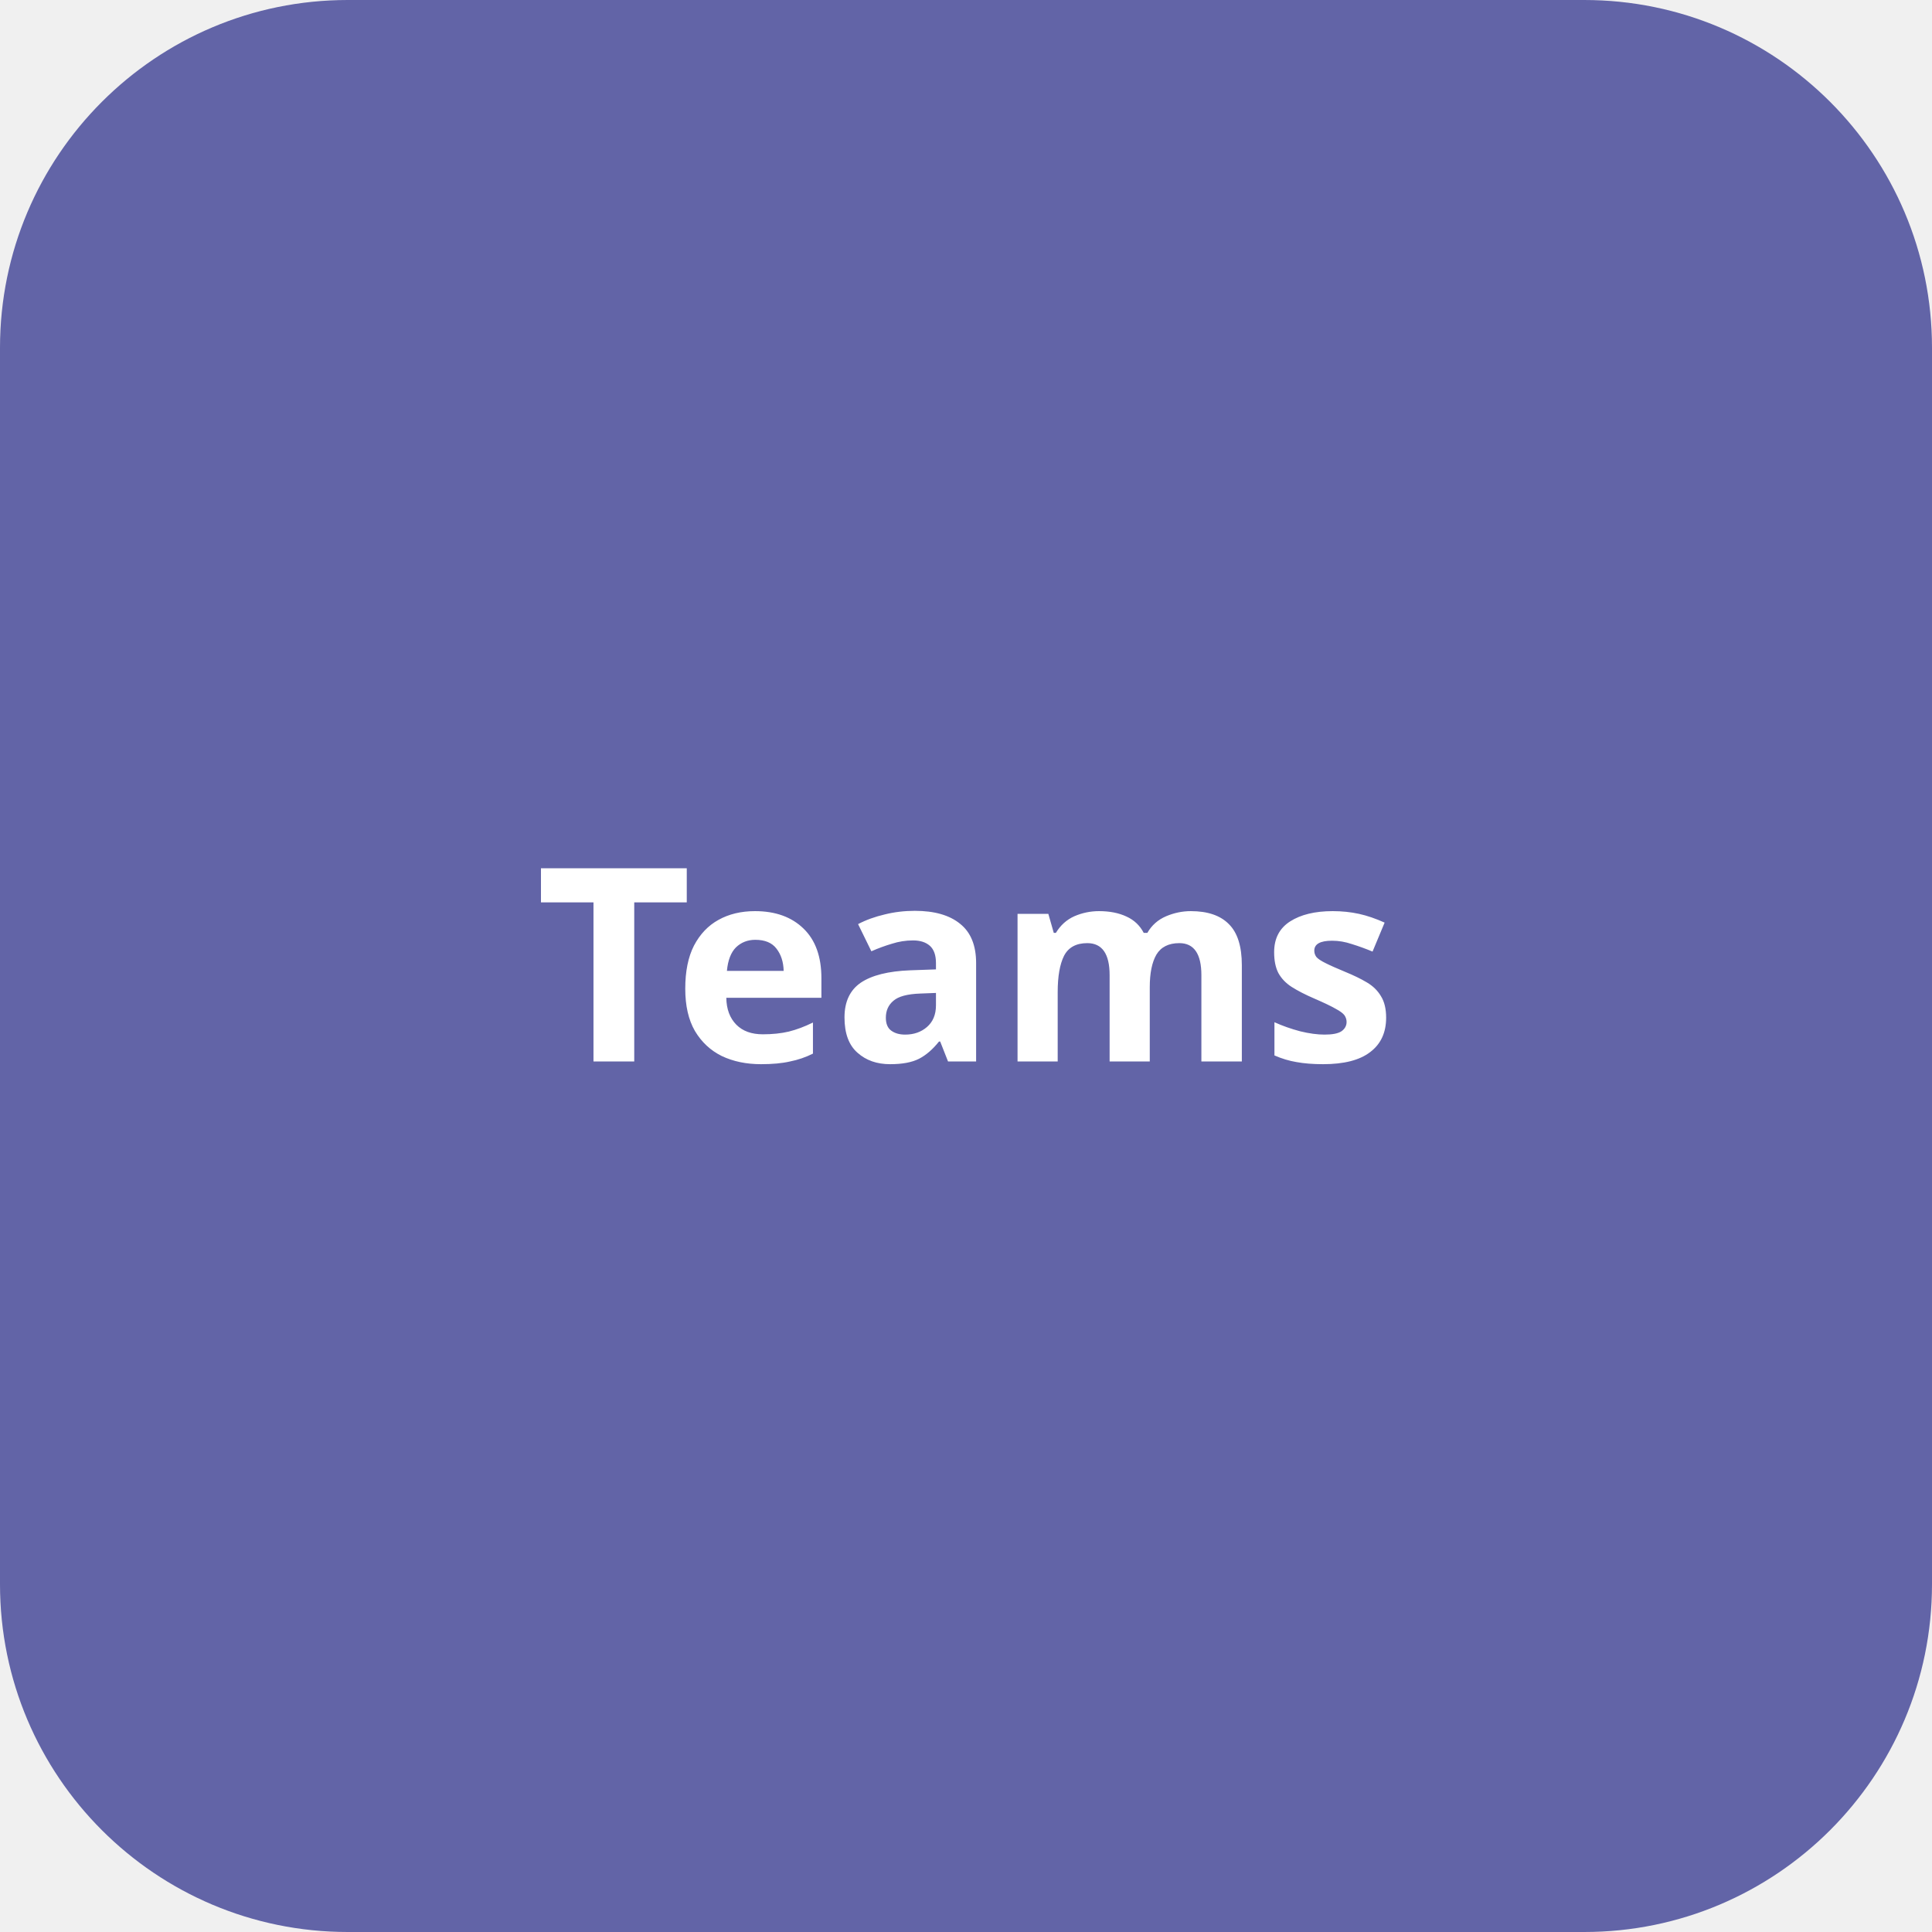
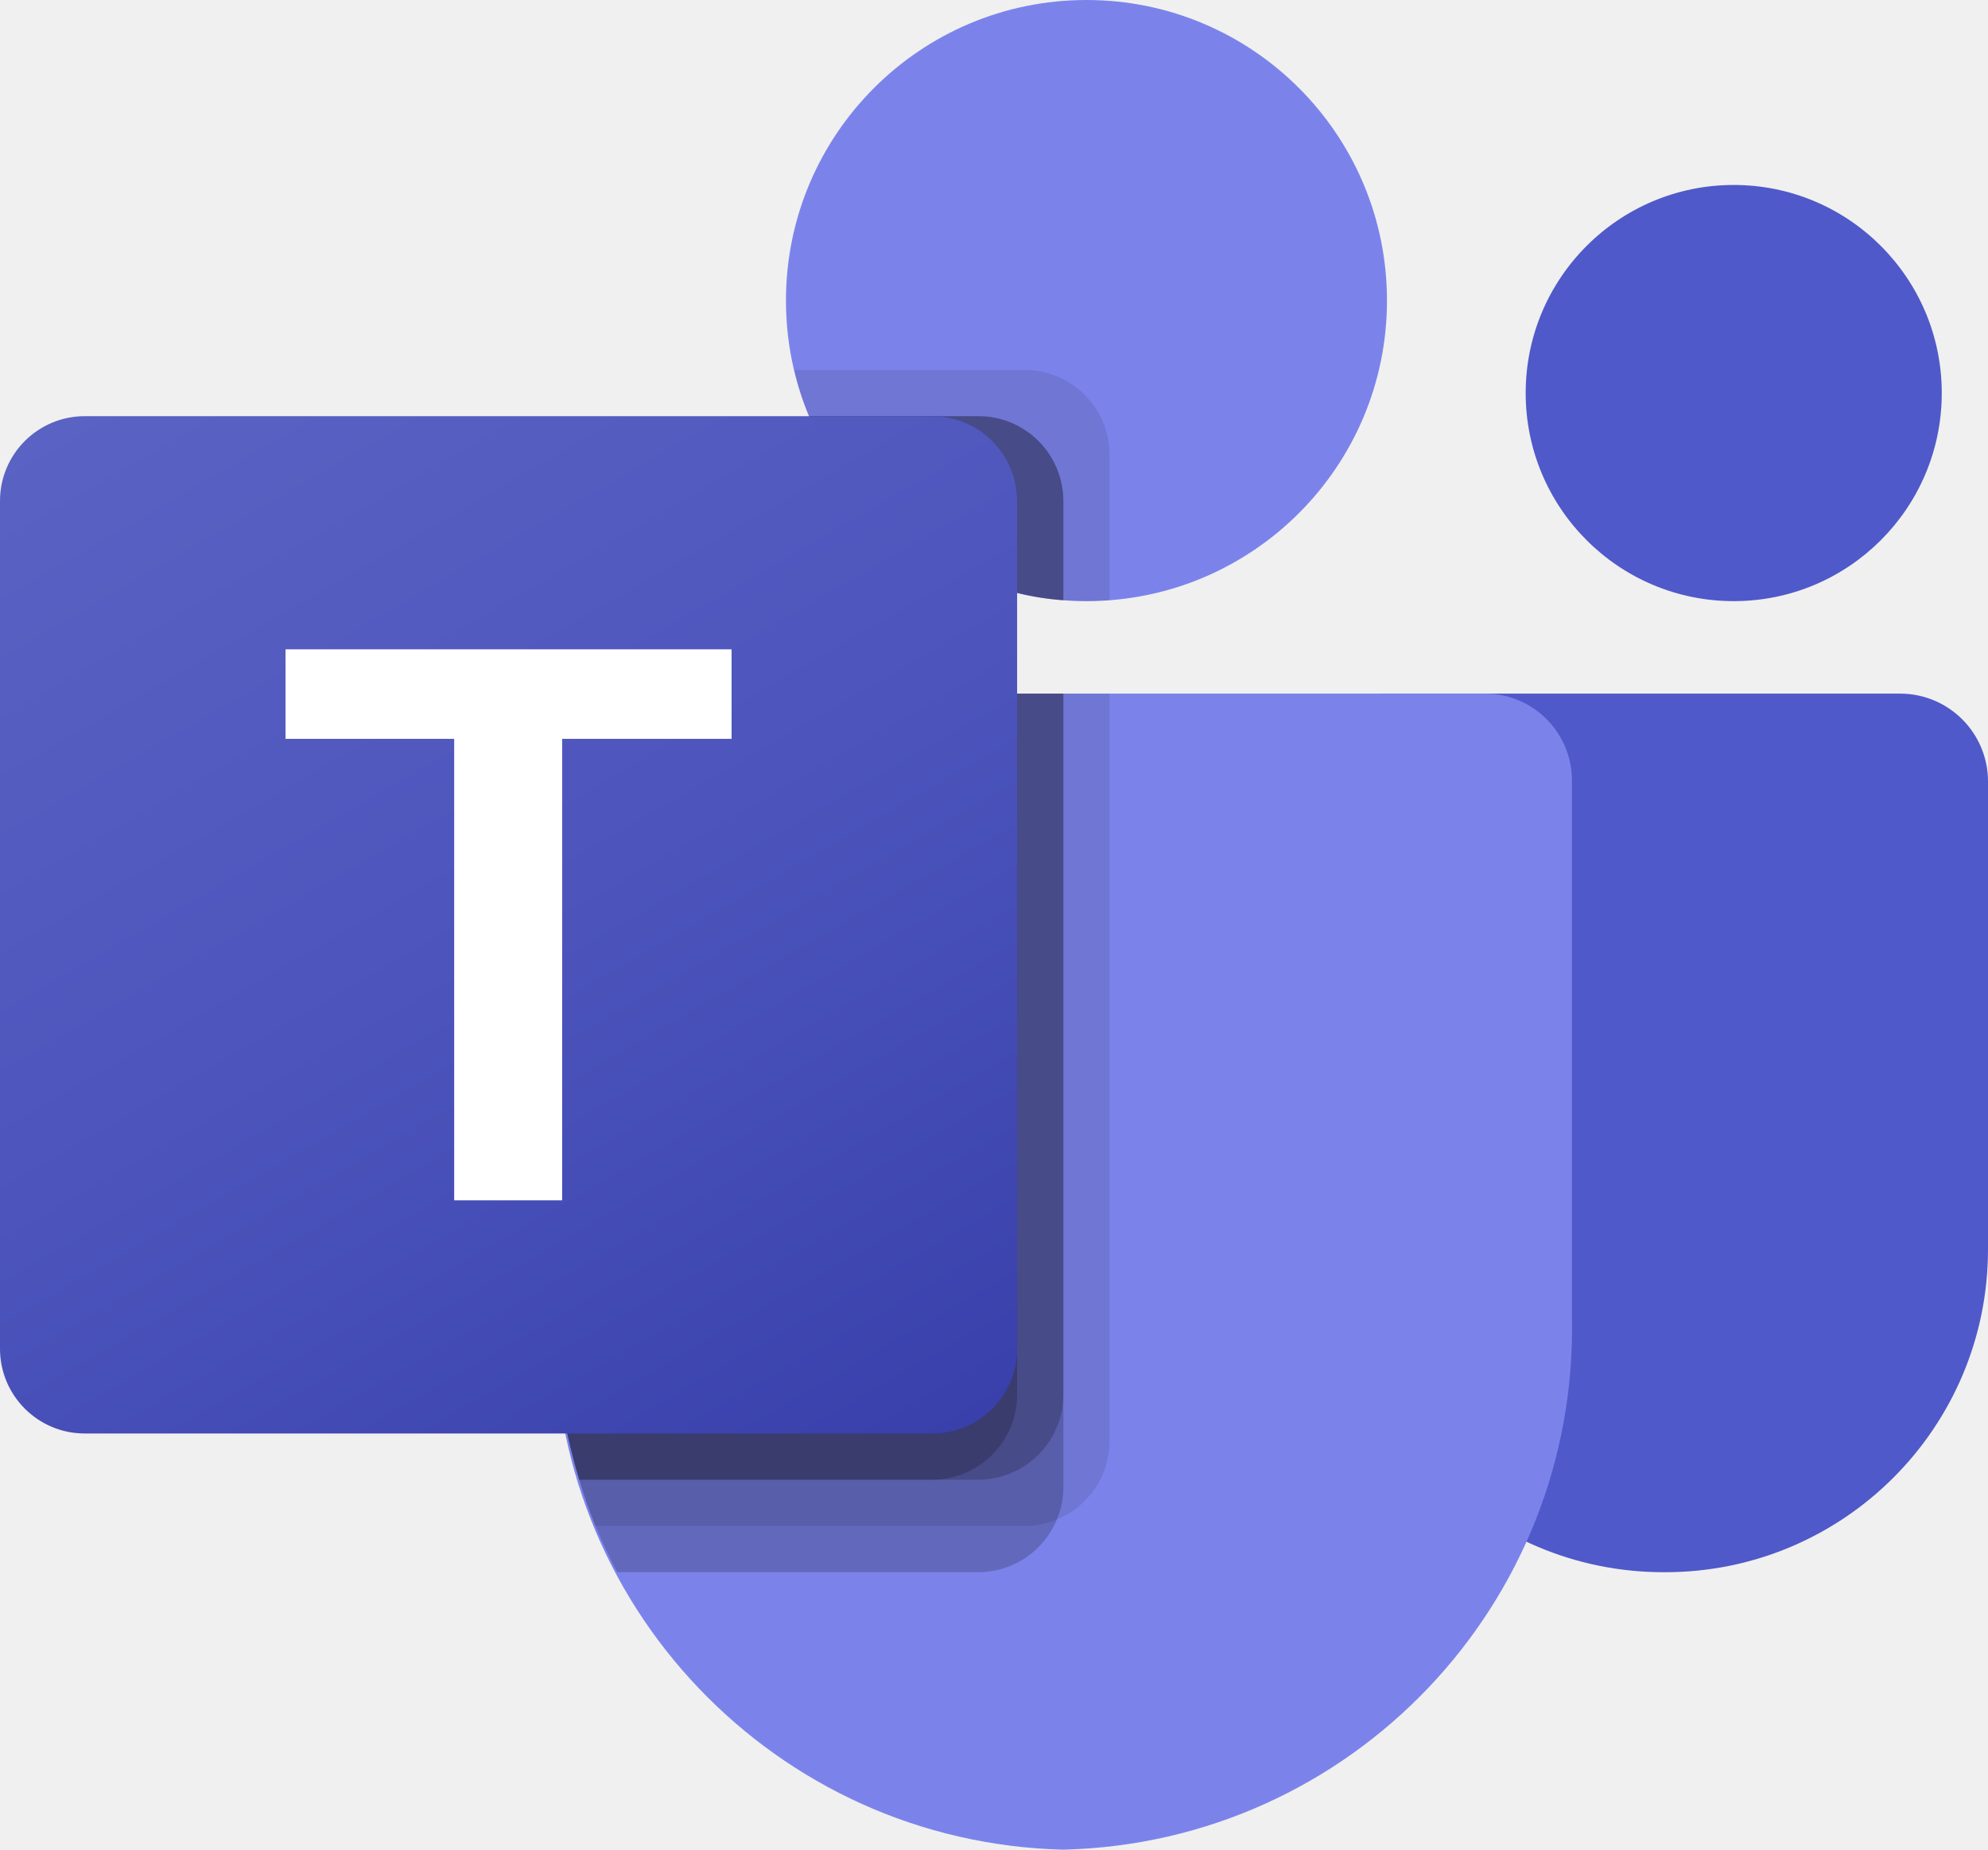
- <svg xmlns="http://www.w3.org/2000/svg" viewBox="0 0 100 100">
-   <rect width="100" height="100" rx="18" ry="18" fill="#6264A7" />
-   <text x="50" y="50" dominant-baseline="middle" text-anchor="middle" font-family="system-ui, sans-serif" font-weight="700" font-size="14" fill="white">Teams</text>
+ <svg xmlns="http://www.w3.org/2000/svg" viewBox="0 0 2228.833 2073.333">
+   <path fill="#5059C9" d="M1554.637,777.5h575.713c54.391,0,98.483,44.092,98.483,98.483c0,0,0,0,0,0v524.398 c0,199.901-162.051,361.952-361.952,361.952h0h-1.711c-199.901,0.028-361.975-162-362.004-361.901c0-0.017,0-0.034,0-0.052V828.971 C1503.167,800.544,1526.211,777.5,1554.637,777.5L1554.637,777.5z" />
+   <circle fill="#5059C9" cx="1943.75" cy="440.583" r="233.25" />
+   <circle fill="#7B83EB" cx="1218.083" cy="336.917" r="336.917" />
+   <path fill="#7B83EB" d="M1667.323,777.5H717.01c-53.743,1.33-96.257,45.931-95.01,99.676v598.105 c-7.505,322.519,247.657,590.16,570.167,598.053c322.51-7.893,577.671-275.534,570.167-598.053V877.176 C1763.579,823.431,1721.066,778.83,1667.323,777.5z" />
+   <path opacity=".1" d="M1244,777.5v838.145c-0.258,38.435-23.549,72.964-59.09,87.598 c-11.316,4.787-23.478,7.254-35.765,7.257H667.613c-6.738-17.105-12.958-34.21-18.142-51.833 c-18.144-59.477-27.402-121.307-27.472-183.49V877.02c-1.246-53.659,41.198-98.19,94.855-99.52H1244z" />
+   <path opacity=".2" d="M1192.167,777.5v889.978c-0.002,12.287-2.47,24.449-7.257,35.765 c-14.634,35.541-49.163,58.833-87.598,59.09H691.975c-8.812-17.105-17.105-34.21-24.362-51.833 c-7.257-17.623-12.958-34.21-18.142-51.833c-18.144-59.476-27.402-121.307-27.472-183.49V877.02 c-1.246-53.659,41.198-98.19,94.855-99.52H1192.167z" />
+   <path opacity=".2" d="M1192.167,777.5v786.312c-0.395,52.223-42.632,94.46-94.855,94.855h-447.84 c-18.144-59.476-27.402-121.307-27.472-183.49V877.02c-1.246-53.659,41.198-98.19,94.855-99.52H1192.167z" />
+   <path opacity=".2" d="M1140.333,777.5v786.312c-0.395,52.223-42.632,94.46-94.855,94.855H649.472 c-18.144-59.476-27.402-121.307-27.472-183.49V877.02c-1.246-53.659,41.198-98.19,94.855-99.52H1140.333z" />
+   <path opacity=".1" d="M1244,509.522v163.275c-8.812,0.518-17.105,1.037-25.917,1.037 c-8.812,0-17.105-0.518-25.917-1.037c-17.496-1.161-34.848-3.937-51.833-8.293c-104.963-24.857-191.679-98.469-233.25-198.003 c-7.153-16.715-12.706-34.071-16.587-51.833h258.648C1201.449,414.866,1243.801,457.217,1244,509.522z" />
+   <path opacity=".2" d="M1192.167,561.355v111.442c-17.496-1.161-34.848-3.937-51.833-8.293 c-104.963-24.857-191.679-98.469-233.25-198.003h190.228C1149.616,466.699,1191.968,509.051,1192.167,561.355z" />
+   <path opacity=".2" d="M1192.167,561.355v111.442c-17.496-1.161-34.848-3.937-51.833-8.293 c-104.963-24.857-191.679-98.469-233.25-198.003h190.228C1149.616,466.699,1191.968,509.051,1192.167,561.355z" />
+   <path opacity=".2" d="M1140.333,561.355v103.148c-104.963-24.857-191.679-98.469-233.25-198.003 h138.395C1097.783,466.699,1140.134,509.051,1140.333,561.355z" />
+   <linearGradient id="a" gradientUnits="userSpaceOnUse" x1="198.099" y1="1683.073" x2="942.234" y2="394.261" gradientTransform="matrix(1 0 0 -1 0 2075.333)">
+     <stop offset="0" stop-color="#5a62c3" />
+     <stop offset=".5" stop-color="#4d55bd" />
+     <stop offset="1" stop-color="#3940ab" />
+   </linearGradient>
+   <path fill="url(#a)" d="M95.01,466.5h950.312c52.473,0,95.01,42.538,95.01,95.01v950.312c0,52.473-42.538,95.01-95.01,95.01 H95.01c-52.473,0-95.01-42.538-95.01-95.01V561.51C0,509.038,42.538,466.5,95.01,466.5z" />
+   <path fill="#FFF" d="M820.211,828.193H630.241v517.297H509.211V828.193H320.123V727.844h500.088V828.193z" />
</svg>
